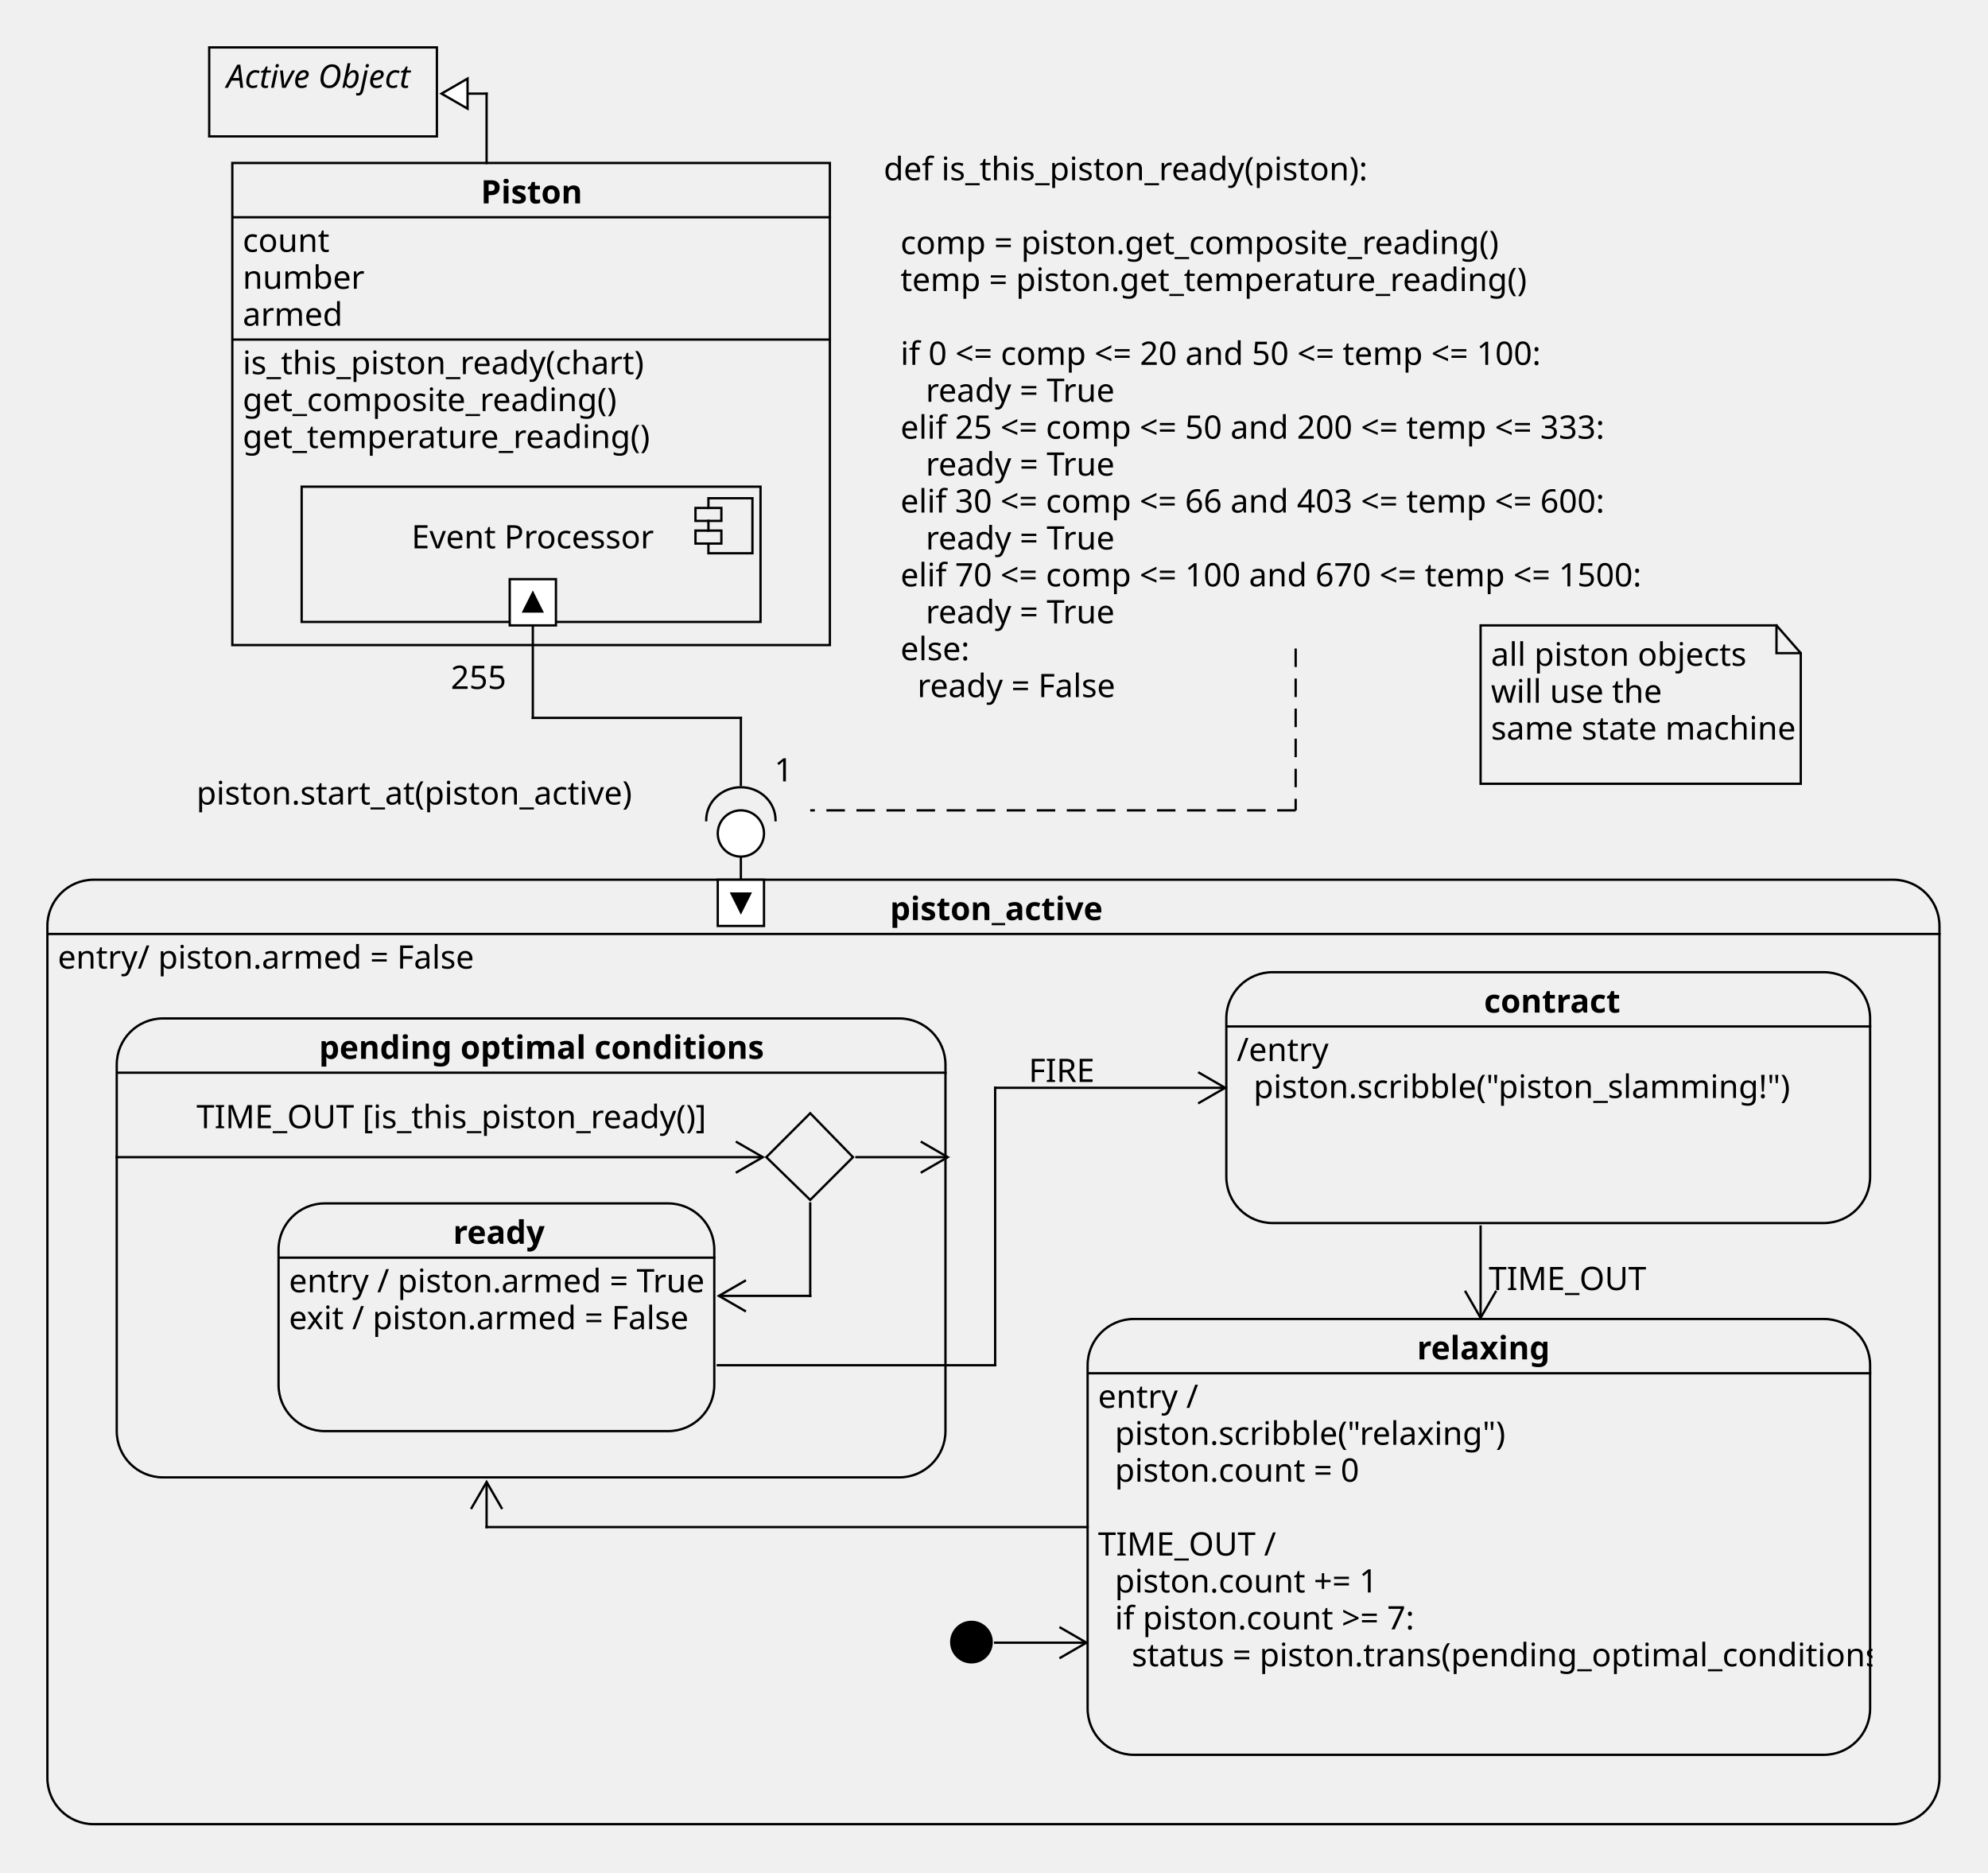
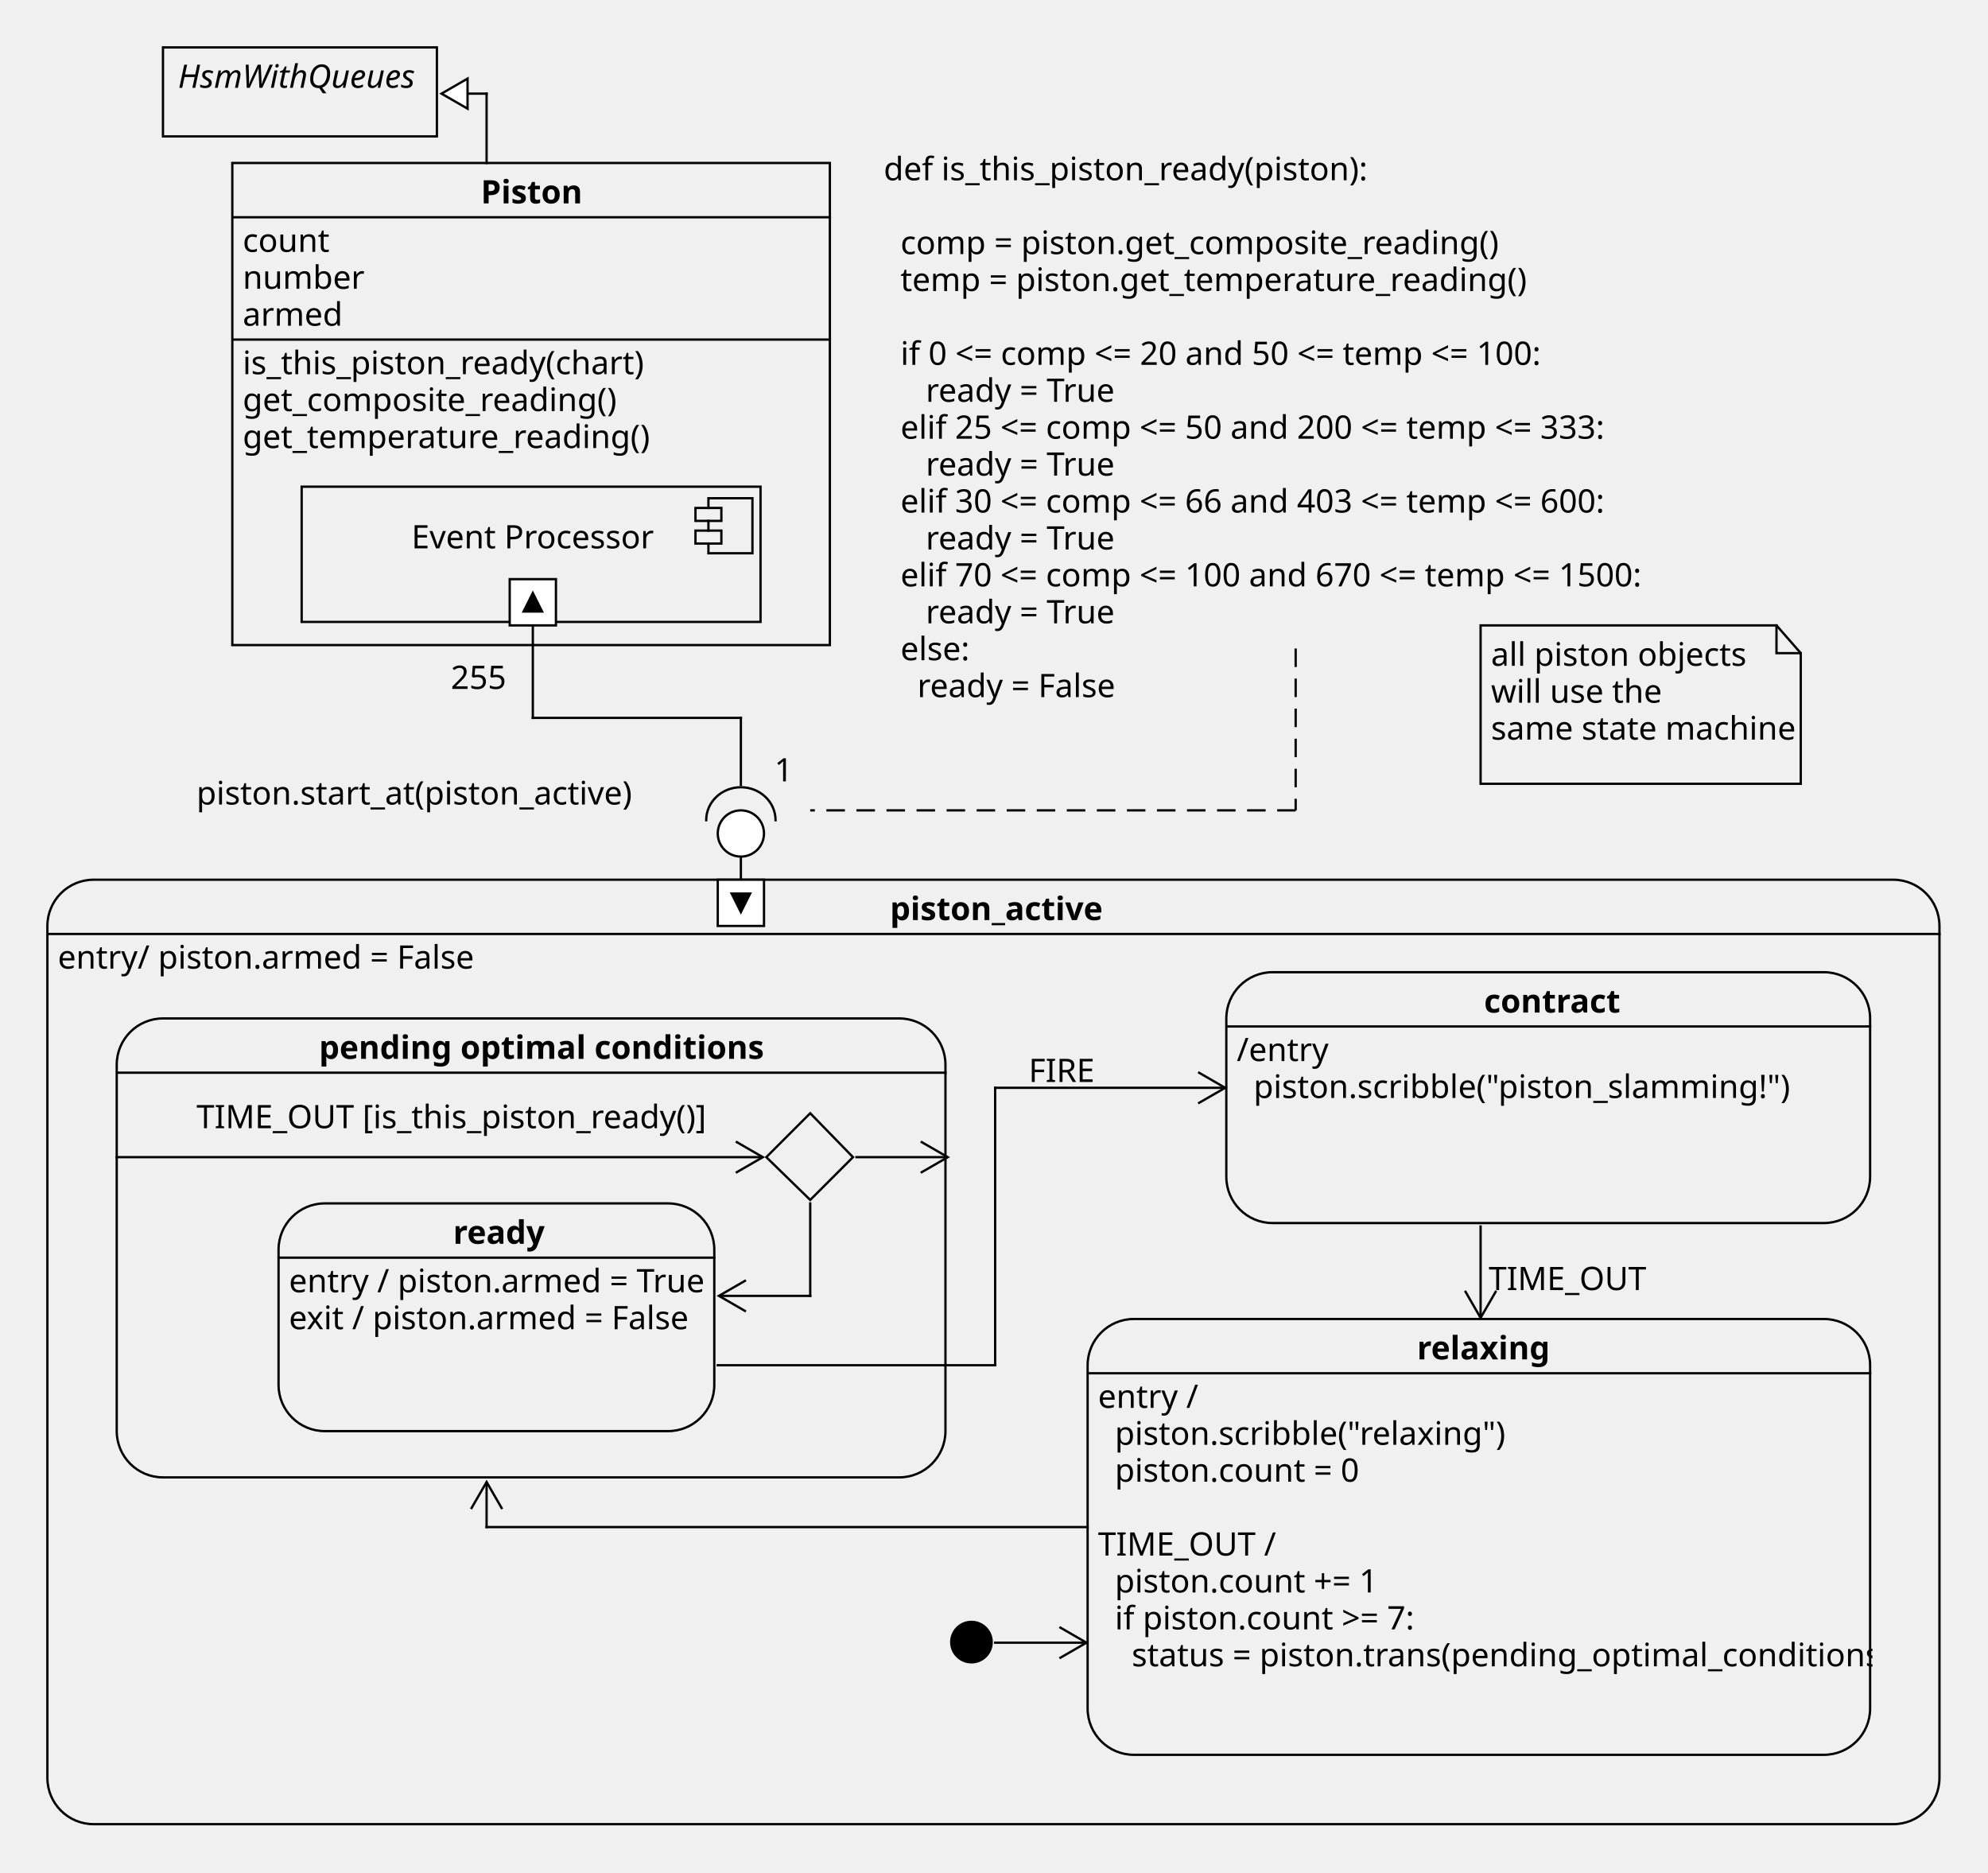
<svg xmlns="http://www.w3.org/2000/svg" fill-opacity="1" color-rendering="auto" color-interpolation="auto" text-rendering="auto" stroke="black" stroke-linecap="square" width="860" stroke-miterlimit="10" shape-rendering="auto" stroke-opacity="1" fill="black" stroke-dasharray="none" font-weight="normal" stroke-width="1" viewBox="200 -10 860 810" height="810" font-family="'Dialog'" font-style="normal" stroke-linejoin="miter" font-size="12px" stroke-dashoffset="0" image-rendering="auto">
  <defs id="genericDefs" />
  <g>
    <defs id="defs1">
      <clipPath clipPathUnits="userSpaceOnUse" id="clipPath1">
        <path d="M0 0 L2147483647 0 L2147483647 2147483647 L0 2147483647 L0 0 Z" />
      </clipPath>
      <clipPath clipPathUnits="userSpaceOnUse" id="clipPath2">
        <path d="M0 0 L0 40 L40 40 L40 0 Z" />
      </clipPath>
      <clipPath clipPathUnits="userSpaceOnUse" id="clipPath3">
        <path d="M0 0 L0 30 L200 30 L200 0 Z" />
      </clipPath>
      <clipPath clipPathUnits="userSpaceOnUse" id="clipPath4">
        <path d="M0 0 L0 30 L60 30 L60 0 Z" />
      </clipPath>
      <clipPath clipPathUnits="userSpaceOnUse" id="clipPath5">
        <path d="M0 0 L0 30 L240 30 L240 0 Z" />
      </clipPath>
      <clipPath clipPathUnits="userSpaceOnUse" id="clipPath6">
        <path d="M0 0 L0 30 L20 30 L20 0 Z" />
      </clipPath>
      <clipPath clipPathUnits="userSpaceOnUse" id="clipPath7">
        <path d="M0 0 L0 30 L40 30 L40 0 Z" />
      </clipPath>
      <clipPath clipPathUnits="userSpaceOnUse" id="clipPath8">
        <path d="M0 0 L0 70 L140 70 L140 0 Z" />
      </clipPath>
      <clipPath clipPathUnits="userSpaceOnUse" id="clipPath9">
        <path d="M0 0 L0 270 L340 270 L340 0 Z" />
      </clipPath>
      <clipPath clipPathUnits="userSpaceOnUse" id="clipPath10">
        <path d="M0 0 L0 20 L20 20 L20 0 Z" />
      </clipPath>
      <clipPath clipPathUnits="userSpaceOnUse" id="clipPath11">
        <path d="M0 0 L0 60 L200 60 L200 0 Z" />
      </clipPath>
      <clipPath clipPathUnits="userSpaceOnUse" id="clipPath12">
        <path d="M0 0 L0 410 L820 410 L820 0 Z" />
      </clipPath>
      <clipPath clipPathUnits="userSpaceOnUse" id="clipPath13">
        <path d="M0 0 L0 190 L340 190 L340 0 Z" />
      </clipPath>
      <clipPath clipPathUnits="userSpaceOnUse" id="clipPath14">
        <path d="M0 0 L0 110 L280 110 L280 0 Z" />
      </clipPath>
      <clipPath clipPathUnits="userSpaceOnUse" id="clipPath15">
        <path d="M0 0 L0 200 L360 200 L360 0 Z" />
      </clipPath>
      <clipPath clipPathUnits="userSpaceOnUse" id="clipPath16">
        <path d="M0 0 L0 100 L190 100 L190 0 Z" />
      </clipPath>
      <clipPath clipPathUnits="userSpaceOnUse" id="clipPath17">
-         <path d="M0 0 L0 40 L100 40 L100 0 Z" />
+         <path d="M0 0 L0 40 L120 40 L120 0 Z" />
      </clipPath>
      <clipPath clipPathUnits="userSpaceOnUse" id="clipPath18">
        <path d="M0 0 L0 210 L260 210 L260 0 Z" />
      </clipPath>
      <clipPath clipPathUnits="userSpaceOnUse" id="clipPath19">
        <path d="M0 0 L0 30 L70 30 L70 0 Z" />
      </clipPath>
      <clipPath clipPathUnits="userSpaceOnUse" id="clipPath20">
        <path d="M0 0 L0 70 L70 70 L70 0 Z" />
      </clipPath>
      <clipPath clipPathUnits="userSpaceOnUse" id="clipPath21">
        <path d="M0 0 L0 100 L240 100 L240 0 Z" />
      </clipPath>
      <clipPath clipPathUnits="userSpaceOnUse" id="clipPath22">
        <path d="M0 0 L0 60 L30 60 L30 0 Z" />
      </clipPath>
      <clipPath clipPathUnits="userSpaceOnUse" id="clipPath23">
        <path d="M0 0 L0 120 L130 120 L130 0 Z" />
      </clipPath>
      <clipPath clipPathUnits="userSpaceOnUse" id="clipPath24">
        <path d="M0 0 L0 50 L290 50 L290 0 Z" />
      </clipPath>
      <clipPath clipPathUnits="userSpaceOnUse" id="clipPath25">
        <path d="M0 0 L0 70 L100 70 L100 0 Z" />
      </clipPath>
      <clipPath clipPathUnits="userSpaceOnUse" id="clipPath26">
        <path d="M0 0 L0 150 L250 150 L250 0 Z" />
      </clipPath>
      <clipPath clipPathUnits="userSpaceOnUse" id="clipPath27">
        <path d="M0 0 L0 40 L310 40 L310 0 Z" />
      </clipPath>
      <clipPath clipPathUnits="userSpaceOnUse" id="clipPath28">
        <path d="M0 0 L0 60 L50 60 L50 0 Z" />
      </clipPath>
    </defs>
    <g fill="rgb(255,255,255)" fill-opacity="0" transform="translate(530,470)" stroke-opacity="0" stroke="rgb(255,255,255)">
      <path d="M20.5 1.5 L39 20.5 L20.5 39 L1.5 20.5 Z" stroke="none" clip-path="url(#clipPath2)" />
    </g>
    <g transform="translate(530,470)">
      <path fill="none" d="M20.5 1.5 L39 20.5 L20.5 39 L1.5 20.5 Z" clip-path="url(#clipPath2)" />
    </g>
    <g font-family="sans-serif" font-size="14px" transform="translate(280,320)">
      <text x="5" xml:space="preserve" y="17.969" clip-path="url(#clipPath3)" stroke="none">piston.start_at(piston_active)</text>
    </g>
    <g font-family="sans-serif" font-size="14px" transform="translate(640,440)">
      <text x="5" xml:space="preserve" y="17.969" clip-path="url(#clipPath4)" stroke="none">FIRE</text>
    </g>
    <g font-family="sans-serif" font-size="14px" transform="translate(280,460)">
      <text x="5" xml:space="preserve" y="17.969" clip-path="url(#clipPath5)" stroke="none">TIME_OUT [is_this_piston_ready()]</text>
    </g>
    <g font-family="sans-serif" font-size="14px" transform="translate(530,310)">
      <text x="5" xml:space="preserve" y="17.969" clip-path="url(#clipPath6)" stroke="none">1</text>
    </g>
    <g font-family="sans-serif" font-size="14px" transform="translate(390,270)">
      <text x="5" xml:space="preserve" y="17.969" clip-path="url(#clipPath7)" stroke="none">255</text>
    </g>
    <g fill="rgb(255,255,255)" fill-opacity="0" transform="translate(840,260)" stroke-opacity="0" stroke="rgb(255,255,255)">
      <path d="M0.5 0.5 L128.5 0.5 L139 12.5 L139 69 L0.5 69 Z" stroke="none" clip-path="url(#clipPath8)" />
    </g>
    <g transform="translate(840,260)">
      <path fill="none" d="M0.5 0.5 L128.5 0.5 L139 12.5 L139 69 L0.5 69 Z" clip-path="url(#clipPath8)" />
      <path fill="none" d="M128.5 0.5 L128.5 12.5 L139 12.5" clip-path="url(#clipPath8)" />
      <text x="5" font-size="14px" y="17.969" clip-path="url(#clipPath8)" font-family="sans-serif" stroke="none" xml:space="preserve">all piston objects</text>
      <text x="5" font-size="14px" y="33.938" clip-path="url(#clipPath8)" font-family="sans-serif" stroke="none" xml:space="preserve">will use the</text>
      <text x="5" font-size="14px" y="49.906" clip-path="url(#clipPath8)" font-family="sans-serif" stroke="none" xml:space="preserve">same state machine</text>
    </g>
    <g font-family="sans-serif" font-size="14px" transform="translate(570,50)">
      <text x="5" xml:space="preserve" y="17.969" clip-path="url(#clipPath9)" stroke="none">  def is_this_piston_ready(piston):</text>
      <text x="5" xml:space="preserve" y="33.938" clip-path="url(#clipPath9)" stroke="none">  </text>
      <text x="5" xml:space="preserve" y="49.906" clip-path="url(#clipPath9)" stroke="none">    comp = piston.get_composite_reading()</text>
      <text x="5" xml:space="preserve" y="65.875" clip-path="url(#clipPath9)" stroke="none">    temp = piston.get_temperature_reading()</text>
      <text x="5" xml:space="preserve" y="97.812" clip-path="url(#clipPath9)" stroke="none">    if 0 &lt;= comp &lt;= 20 and 50 &lt;= temp &lt;= 100:</text>
      <text x="5" xml:space="preserve" y="113.781" clip-path="url(#clipPath9)" stroke="none">       ready = True</text>
      <text x="5" xml:space="preserve" y="129.75" clip-path="url(#clipPath9)" stroke="none">    elif 25 &lt;= comp &lt;= 50 and 200 &lt;= temp &lt;= 333:</text>
      <text x="5" xml:space="preserve" y="145.719" clip-path="url(#clipPath9)" stroke="none">       ready = True</text>
      <text x="5" xml:space="preserve" y="161.688" clip-path="url(#clipPath9)" stroke="none">    elif 30 &lt;= comp &lt;= 66 and 403 &lt;= temp &lt;= 600:</text>
      <text x="5" xml:space="preserve" y="177.656" clip-path="url(#clipPath9)" stroke="none">       ready = True</text>
      <text x="5" xml:space="preserve" y="193.625" clip-path="url(#clipPath9)" stroke="none">    elif 70 &lt;= comp &lt;= 100 and 670 &lt;= temp &lt;= 1500:</text>
      <text x="5" xml:space="preserve" y="209.594" clip-path="url(#clipPath9)" stroke="none">       ready = True</text>
      <text x="5" xml:space="preserve" y="225.562" clip-path="url(#clipPath9)" stroke="none">    else:</text>
      <text x="5" xml:space="preserve" y="241.531" clip-path="url(#clipPath9)" stroke="none">      ready = False</text>
      <text x="5" xml:space="preserve" y="305.406" clip-path="url(#clipPath9)" stroke="none">     </text>
    </g>
    <g transform="translate(610,690)">
      <circle r="8.75" clip-path="url(#clipPath10)" cx="10.25" cy="10.25" stroke="none" />
      <circle fill="none" r="8.75" clip-path="url(#clipPath10)" cx="10.25" cy="10.25" />
    </g>
    <g fill="rgb(255,255,255)" fill-opacity="0" transform="translate(330,200)" stroke-opacity="0" stroke="rgb(255,255,255)">
      <rect x="170.86" width="11.2" height="5.6" y="9.7" clip-path="url(#clipPath11)" stroke="none" />
    </g>
    <g transform="translate(330,200)">
      <rect fill="none" x="170.86" width="11.2" height="5.6" y="9.7" clip-path="url(#clipPath11)" />
    </g>
    <g fill="rgb(255,255,255)" fill-opacity="0" transform="translate(330,200)" stroke-opacity="0" stroke="rgb(255,255,255)">
      <rect x="170.86" width="11.2" height="5.6" y="19.5" clip-path="url(#clipPath11)" stroke="none" />
    </g>
    <g transform="translate(330,200)">
      <rect fill="none" x="170.86" width="11.2" height="5.6" y="19.5" clip-path="url(#clipPath11)" />
      <path fill="none" d="M176.46 15.3 L176.46 19.5" clip-path="url(#clipPath11)" />
      <path fill="none" d="M176.46 9.7 L176.46 5.5 L195.5 5.5 L195.5 29.3 L176.46 29.3 L176.46 25.1" clip-path="url(#clipPath11)" />
    </g>
    <g fill="rgb(255,255,255)" fill-opacity="0" transform="translate(330,200)" stroke-opacity="0" stroke="rgb(255,255,255)">
      <rect x="0.5" width="198.5" height="58.5" y="0.5" clip-path="url(#clipPath11)" stroke="none" />
    </g>
    <g transform="translate(330,200)">
      <rect fill="none" x="0.5" width="198.5" height="58.5" y="0.5" clip-path="url(#clipPath11)" />
      <text x="48" font-size="14px" y="27.169" clip-path="url(#clipPath11)" font-family="sans-serif" stroke="none" xml:space="preserve">Event Processor</text>
    </g>
    <g fill="rgb(255,255,255)" fill-opacity="0" transform="translate(220,370)" stroke-opacity="0" stroke="rgb(255,255,255)">
      <rect x="0.5" y="0.5" clip-path="url(#clipPath12)" width="818.5" rx="20" ry="20" height="408.5" stroke="none" />
    </g>
    <g transform="translate(220,370)">
      <rect x="0.5" y="0.5" clip-path="url(#clipPath12)" fill="none" width="818.5" rx="20" ry="20" height="408.5" />
      <text x="365" font-size="14px" y="17.969" clip-path="url(#clipPath12)" font-family="sans-serif" stroke="none" font-weight="bold" xml:space="preserve">piston_active</text>
      <path fill="none" d="M1 23.969 L819 23.969" clip-path="url(#clipPath12)" />
      <text x="5" font-size="14px" y="38.938" clip-path="url(#clipPath12)" font-family="sans-serif" stroke="none" xml:space="preserve">entry/ piston.armed = False</text>
    </g>
    <g fill="rgb(255,255,255)" fill-opacity="0" transform="translate(670,560)" stroke-opacity="0" stroke="rgb(255,255,255)">
      <rect x="0.5" y="0.5" clip-path="url(#clipPath13)" width="338.5" rx="20" ry="20" height="188.5" stroke="none" />
    </g>
    <g transform="translate(670,560)">
      <rect x="0.5" y="0.5" clip-path="url(#clipPath13)" fill="none" width="338.5" rx="20" ry="20" height="188.5" />
      <text x="143" font-size="14px" y="17.969" clip-path="url(#clipPath13)" font-family="sans-serif" stroke="none" font-weight="bold" xml:space="preserve">relaxing</text>
      <path fill="none" d="M1 23.969 L339 23.969" clip-path="url(#clipPath13)" />
      <text x="5" font-size="14px" y="38.938" clip-path="url(#clipPath13)" font-family="sans-serif" stroke="none" xml:space="preserve">entry /</text>
      <text x="5" font-size="14px" y="54.906" clip-path="url(#clipPath13)" font-family="sans-serif" stroke="none" xml:space="preserve">  piston.scribble("relaxing")</text>
      <text x="5" font-size="14px" y="70.875" clip-path="url(#clipPath13)" font-family="sans-serif" stroke="none" xml:space="preserve">  piston.count = 0</text>
      <text x="5" font-size="14px" y="86.844" clip-path="url(#clipPath13)" font-family="sans-serif" stroke="none" xml:space="preserve">  </text>
      <text x="5" font-size="14px" y="102.812" clip-path="url(#clipPath13)" font-family="sans-serif" stroke="none" xml:space="preserve">TIME_OUT /</text>
      <text x="5" font-size="14px" y="118.781" clip-path="url(#clipPath13)" font-family="sans-serif" stroke="none" xml:space="preserve">  piston.count += 1</text>
      <text x="5" font-size="14px" y="134.75" clip-path="url(#clipPath13)" font-family="sans-serif" stroke="none" xml:space="preserve">  if piston.count &gt;= 7:</text>
      <text x="5" font-size="14px" y="150.719" clip-path="url(#clipPath13)" font-family="sans-serif" stroke="none" xml:space="preserve">    status = piston.trans(pending_optimal_conditions)</text>
    </g>
    <g fill="rgb(255,255,255)" fill-opacity="0" transform="translate(730,410)" stroke-opacity="0" stroke="rgb(255,255,255)">
      <rect x="0.5" y="0.5" clip-path="url(#clipPath14)" width="278.5" rx="20" ry="20" height="108.5" stroke="none" />
    </g>
    <g transform="translate(730,410)">
      <rect x="0.5" y="0.5" clip-path="url(#clipPath14)" fill="none" width="278.5" rx="20" ry="20" height="108.5" />
      <text x="112" font-size="14px" y="17.969" clip-path="url(#clipPath14)" font-family="sans-serif" stroke="none" font-weight="bold" xml:space="preserve">contract</text>
      <path fill="none" d="M1 23.969 L279 23.969" clip-path="url(#clipPath14)" />
      <text x="5" font-size="14px" y="38.938" clip-path="url(#clipPath14)" font-family="sans-serif" stroke="none" xml:space="preserve">/entry </text>
      <text x="5" font-size="14px" y="54.906" clip-path="url(#clipPath14)" font-family="sans-serif" stroke="none" xml:space="preserve">  piston.scribble("piston_slamming!")</text>
    </g>
    <g fill="rgb(255,255,255)" fill-opacity="0" transform="translate(250,430)" stroke-opacity="0" stroke="rgb(255,255,255)">
      <rect x="0.5" y="0.5" clip-path="url(#clipPath15)" width="358.5" rx="20" ry="20" height="198.5" stroke="none" />
    </g>
    <g transform="translate(250,430)">
      <rect x="0.5" y="0.5" clip-path="url(#clipPath15)" fill="none" width="358.5" rx="20" ry="20" height="198.5" />
      <text x="88" font-size="14px" y="17.969" clip-path="url(#clipPath15)" font-family="sans-serif" stroke="none" font-weight="bold" xml:space="preserve">pending optimal conditions</text>
      <path fill="none" d="M1 23.969 L359 23.969" clip-path="url(#clipPath15)" />
    </g>
    <g fill="rgb(255,255,255)" fill-opacity="0" transform="translate(320,510)" stroke-opacity="0" stroke="rgb(255,255,255)">
      <rect x="0.5" y="0.5" clip-path="url(#clipPath16)" width="188.5" rx="20" ry="20" height="98.5" stroke="none" />
    </g>
    <g transform="translate(320,510)">
      <rect x="0.5" y="0.5" clip-path="url(#clipPath16)" fill="none" width="188.5" rx="20" ry="20" height="98.5" />
      <text x="76" font-size="14px" y="17.969" clip-path="url(#clipPath16)" font-family="sans-serif" stroke="none" font-weight="bold" xml:space="preserve">ready</text>
      <path fill="none" d="M1 23.969 L189 23.969" clip-path="url(#clipPath16)" />
      <text x="5" font-size="14px" y="38.938" clip-path="url(#clipPath16)" font-family="sans-serif" stroke="none" xml:space="preserve">entry / piston.armed = True</text>
      <text x="5" font-size="14px" y="54.906" clip-path="url(#clipPath16)" font-family="sans-serif" stroke="none" xml:space="preserve">exit / piston.armed = False</text>
    </g>
-     <g fill="rgb(255,255,255)" fill-opacity="0" transform="translate(290,10)" stroke-opacity="0" stroke="rgb(255,255,255)">
-       <rect x="0.5" width="98.5" height="38.5" y="0.5" clip-path="url(#clipPath17)" stroke="none" />
-     </g>
-     <g transform="translate(290,10)">
-       <rect fill="none" x="0.5" width="98.5" height="38.5" y="0.5" clip-path="url(#clipPath17)" />
-       <text x="8" font-size="14px" y="17.969" clip-path="url(#clipPath17)" font-family="sans-serif" font-style="italic" stroke="none" xml:space="preserve">Active Object</text>
+     <g fill="rgb(255,255,255)" fill-opacity="0" transform="translate(270,10)" stroke-opacity="0" stroke="rgb(255,255,255)">
+       <rect x="0.5" width="118.5" height="38.5" y="0.5" clip-path="url(#clipPath17)" stroke="none" />
+     </g>
+     <g transform="translate(270,10)">
+       <rect fill="none" x="0.5" width="118.5" height="38.5" y="0.5" clip-path="url(#clipPath17)" />
+       <text x="7" font-size="14px" y="17.969" clip-path="url(#clipPath17)" font-family="sans-serif" font-style="italic" stroke="none" xml:space="preserve">HsmWithQueues</text>
    </g>
    <g fill="rgb(255,255,255)" fill-opacity="0" transform="translate(300,60)" stroke-opacity="0" stroke="rgb(255,255,255)">
      <rect x="0.5" width="258.5" height="208.5" y="0.5" clip-path="url(#clipPath18)" stroke="none" />
    </g>
    <g transform="translate(300,60)">
      <rect fill="none" x="0.5" width="258.5" height="208.5" y="0.5" clip-path="url(#clipPath18)" />
      <text x="108" font-size="14px" y="17.969" clip-path="url(#clipPath18)" font-family="sans-serif" stroke="none" font-weight="bold" xml:space="preserve">Piston</text>
      <path fill="none" d="M1 23.969 L259 23.969" clip-path="url(#clipPath18)" />
      <text x="5" font-size="14px" y="38.938" clip-path="url(#clipPath18)" font-family="sans-serif" stroke="none" xml:space="preserve">count</text>
      <text x="5" font-size="14px" y="54.906" clip-path="url(#clipPath18)" font-family="sans-serif" stroke="none" xml:space="preserve">number</text>
      <text x="5" font-size="14px" y="70.875" clip-path="url(#clipPath18)" font-family="sans-serif" stroke="none" xml:space="preserve">armed</text>
      <path fill="none" d="M1 76.875 L259 76.875" clip-path="url(#clipPath18)" />
      <text x="5" font-size="14px" y="91.844" clip-path="url(#clipPath18)" font-family="sans-serif" stroke="none" xml:space="preserve">is_this_piston_ready(chart)</text>
      <text x="5" font-size="14px" y="107.812" clip-path="url(#clipPath18)" font-family="sans-serif" stroke="none" xml:space="preserve">get_composite_reading()</text>
      <text x="5" font-size="14px" y="123.781" clip-path="url(#clipPath18)" font-family="sans-serif" stroke="none" xml:space="preserve">get_temperature_reading()</text>
    </g>
    <g transform="translate(560,480)">
      <path fill="none" d="M10.5 10.5 L49.5 10.5" clip-path="url(#clipPath19)" />
      <path fill="none" d="M38.742 17 L50 10.5 L38.742 4" clip-path="url(#clipPath19)" />
    </g>
    <g transform="translate(500,500)">
      <path fill="none" d="M50.5 10.5 L50.5 50.5" clip-path="url(#clipPath20)" />
      <path fill="none" d="M50.5 50.5 L11.5 50.5" clip-path="url(#clipPath20)" />
      <path fill="none" d="M22.258 44 L11 50.5 L22.258 57" clip-path="url(#clipPath20)" />
    </g>
    <g stroke-dasharray="8,5" stroke-miterlimit="5" transform="translate(540,260)" stroke-linecap="butt">
      <path fill="none" d="M220.5 10.5 L220.5 80.5" clip-path="url(#clipPath21)" />
      <path fill="none" d="M220.5 80.5 L10.5 80.5" clip-path="url(#clipPath21)" />
    </g>
    <g transform="translate(620,690)">
      <path fill="none" d="M10.5 10.5 L49.5 10.5" clip-path="url(#clipPath19)" />
      <path fill="none" d="M38.742 17 L50 10.5 L38.742 4" clip-path="url(#clipPath19)" />
    </g>
    <g transform="translate(510,340)">
      <path fill="none" d="M10.5 11.5 L10.5 40.5" clip-path="url(#clipPath22)" />
      <circle fill="white" r="10" clip-path="url(#clipPath22)" cx="10.5" cy="10.5" stroke="none" />
      <circle fill="none" r="10" clip-path="url(#clipPath22)" cx="10.5" cy="10.5" />
      <rect x="0.5" y="30.5" clip-path="url(#clipPath22)" fill="white" width="20" height="20" stroke="none" />
      <rect fill="none" x="0.5" width="20" height="20" y="30.5" clip-path="url(#clipPath22)" />
      <path d="M6.5 36.5 L14.5 36.5 L10.5 44.5 Z" clip-path="url(#clipPath22)" stroke="none" />
      <path fill="none" d="M6.5 36.5 L14.5 36.5 L10.5 44.5 Z" clip-path="url(#clipPath22)" />
    </g>
    <g transform="translate(420,240)">
      <path fill="none" d="M10.5 11.5 L10.5 60.5" clip-path="url(#clipPath23)" />
      <path fill="none" d="M10.5 60.5 L100.5 60.5" clip-path="url(#clipPath23)" />
      <path fill="none" d="M100.5 60.5 L100.5 89.5" clip-path="url(#clipPath23)" />
      <rect x="0.5" y="0.5" clip-path="url(#clipPath23)" fill="white" width="20" height="20" stroke="none" />
      <rect fill="none" x="0.5" width="20" height="20" y="0.5" clip-path="url(#clipPath23)" />
      <path d="M10.5 6.5 L14.5 14.5 L6.5 14.5 Z" clip-path="url(#clipPath23)" stroke="none" />
      <path fill="none" d="M10.5 6.5 L14.5 14.5 L6.5 14.5 Z" clip-path="url(#clipPath23)" />
    </g>
    <g fill="rgb(255,255,255)" fill-opacity="0" transform="translate(420,240)" stroke-opacity="0" stroke="rgb(255,255,255)">
      <path d="M115.5 104.75 A15 14.25 0 0 0 85.5 104.75" stroke="none" clip-path="url(#clipPath23)" />
    </g>
    <g transform="translate(420,240)">
      <path fill="none" d="M115.5 104.75 A15 14.25 0 0 0 85.5 104.75" clip-path="url(#clipPath23)" />
    </g>
    <g transform="translate(400,620)">
      <path fill="none" d="M270.5 30.5 L10.5 30.5" clip-path="url(#clipPath24)" />
      <path fill="none" d="M10.5 30.5 L10.5 11.5" clip-path="url(#clipPath24)" />
      <path fill="none" d="M17 22.258 L10.5 11 L4 22.258" clip-path="url(#clipPath24)" />
    </g>
    <g transform="translate(830,510)">
      <path fill="none" d="M10.5 10.5 L10.5 49.5" clip-path="url(#clipPath25)" />
      <path fill="none" d="M4 38.742 L10.5 50 L17 38.742" clip-path="url(#clipPath25)" />
      <text x="14" font-size="14px" y="37.984" clip-path="url(#clipPath25)" font-family="sans-serif" stroke="none" xml:space="preserve">TIME_OUT</text>
    </g>
    <g transform="translate(500,450)">
      <path fill="none" d="M10.5 130.5 L130.5 130.5" clip-path="url(#clipPath26)" />
      <path fill="none" d="M130.5 130.5 L130.5 10.5" clip-path="url(#clipPath26)" />
      <path fill="none" d="M130.5 10.5 L229.5 10.5" clip-path="url(#clipPath26)" />
      <path fill="none" d="M218.742 17 L230 10.5 L218.742 4" clip-path="url(#clipPath26)" />
    </g>
    <g transform="translate(240,470)">
      <path fill="none" d="M10.5 20.5 L289.5 20.5" clip-path="url(#clipPath27)" />
      <path fill="none" d="M278.742 27 L290 20.5 L278.742 14" clip-path="url(#clipPath27)" />
    </g>
    <g transform="translate(380,20)">
      <path fill="none" d="M11.5 10.5 L30.5 10.5" clip-path="url(#clipPath28)" />
      <path fill="none" d="M30.5 10.5 L30.5 40.5" clip-path="url(#clipPath28)" />
      <path fill="white" d="M22.258 17 L11 10.5 L22.258 4 Z" clip-path="url(#clipPath28)" stroke="none" />
      <path fill="none" d="M22.258 17 L11 10.5 L22.258 4 Z" clip-path="url(#clipPath28)" />
    </g>
  </g>
</svg>
